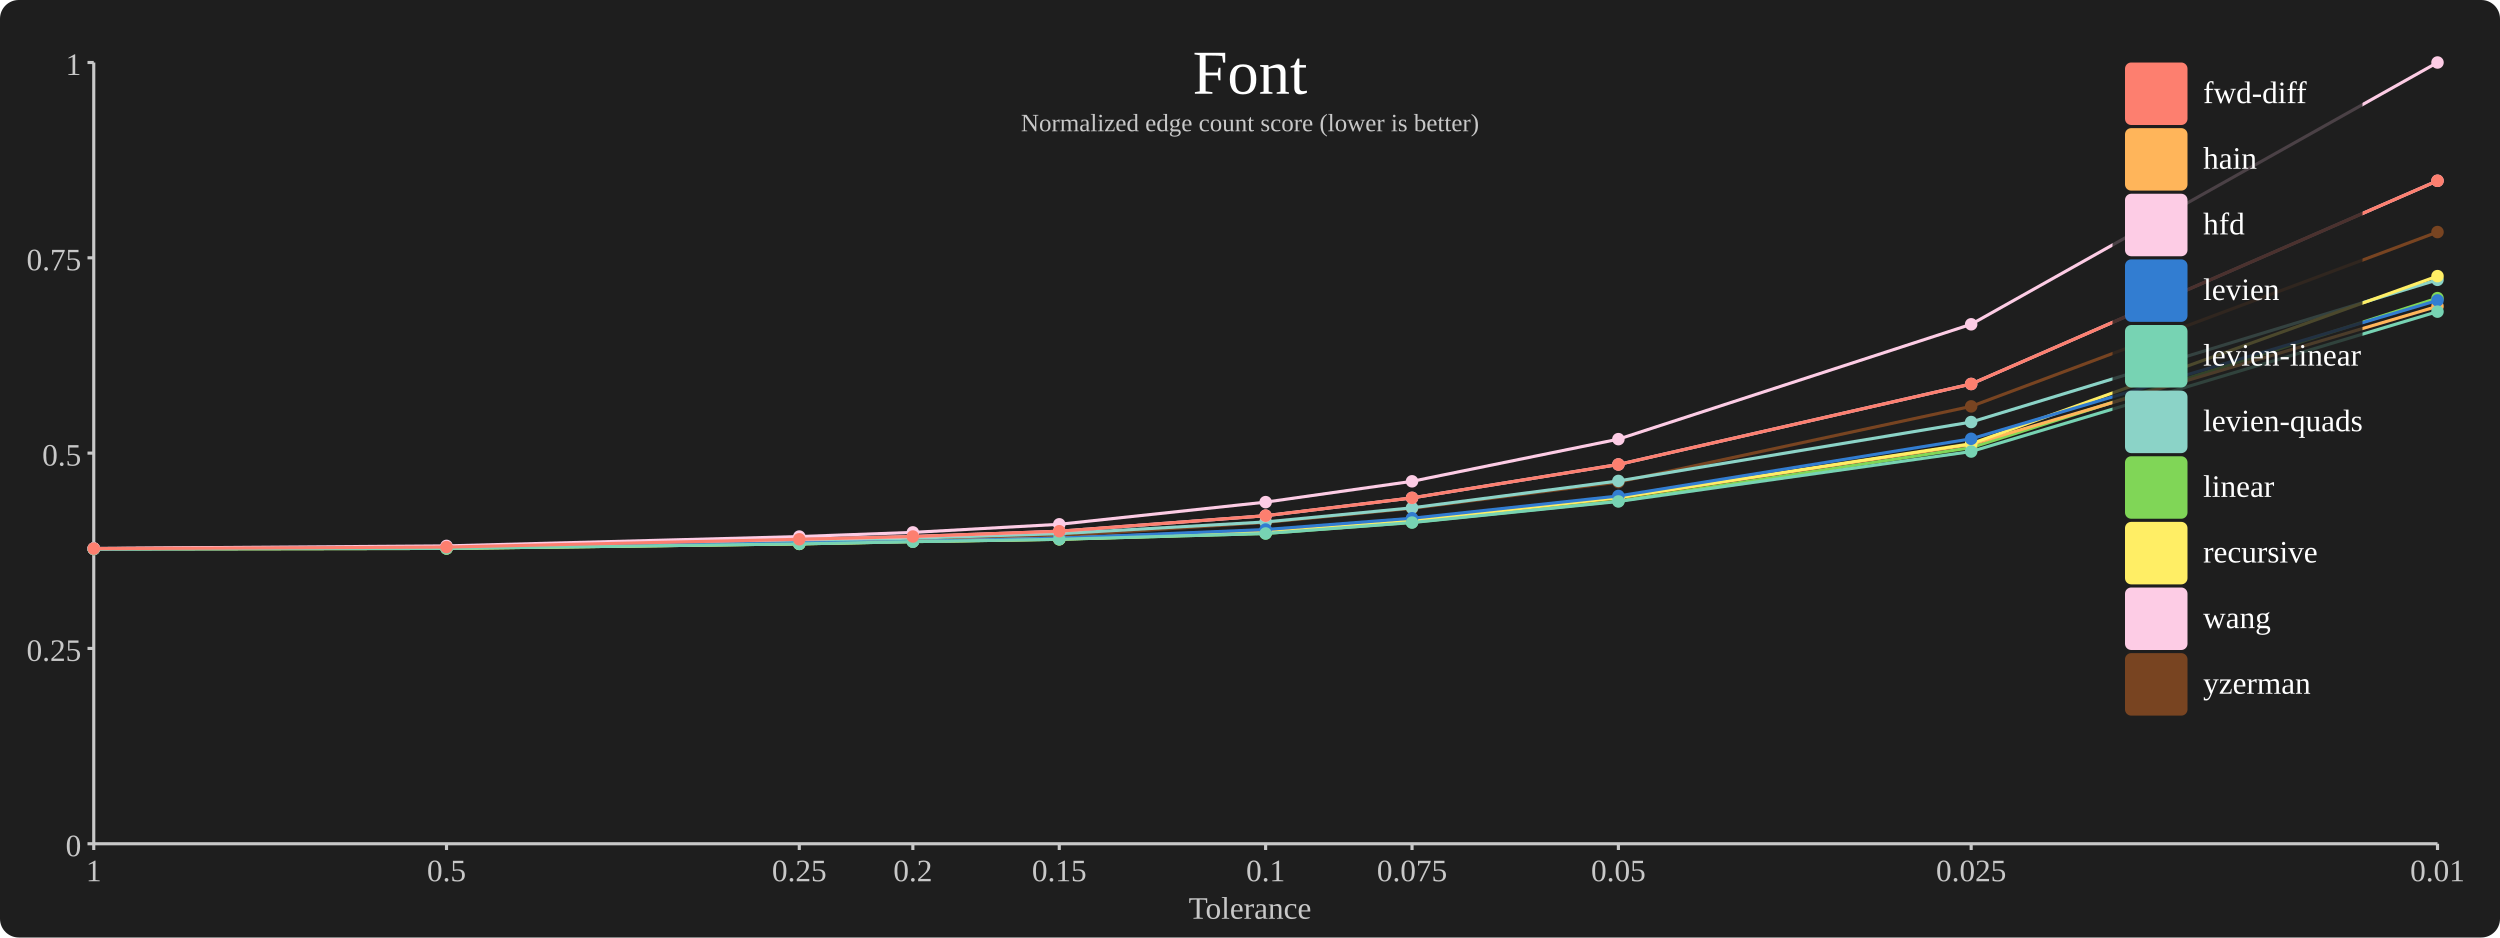
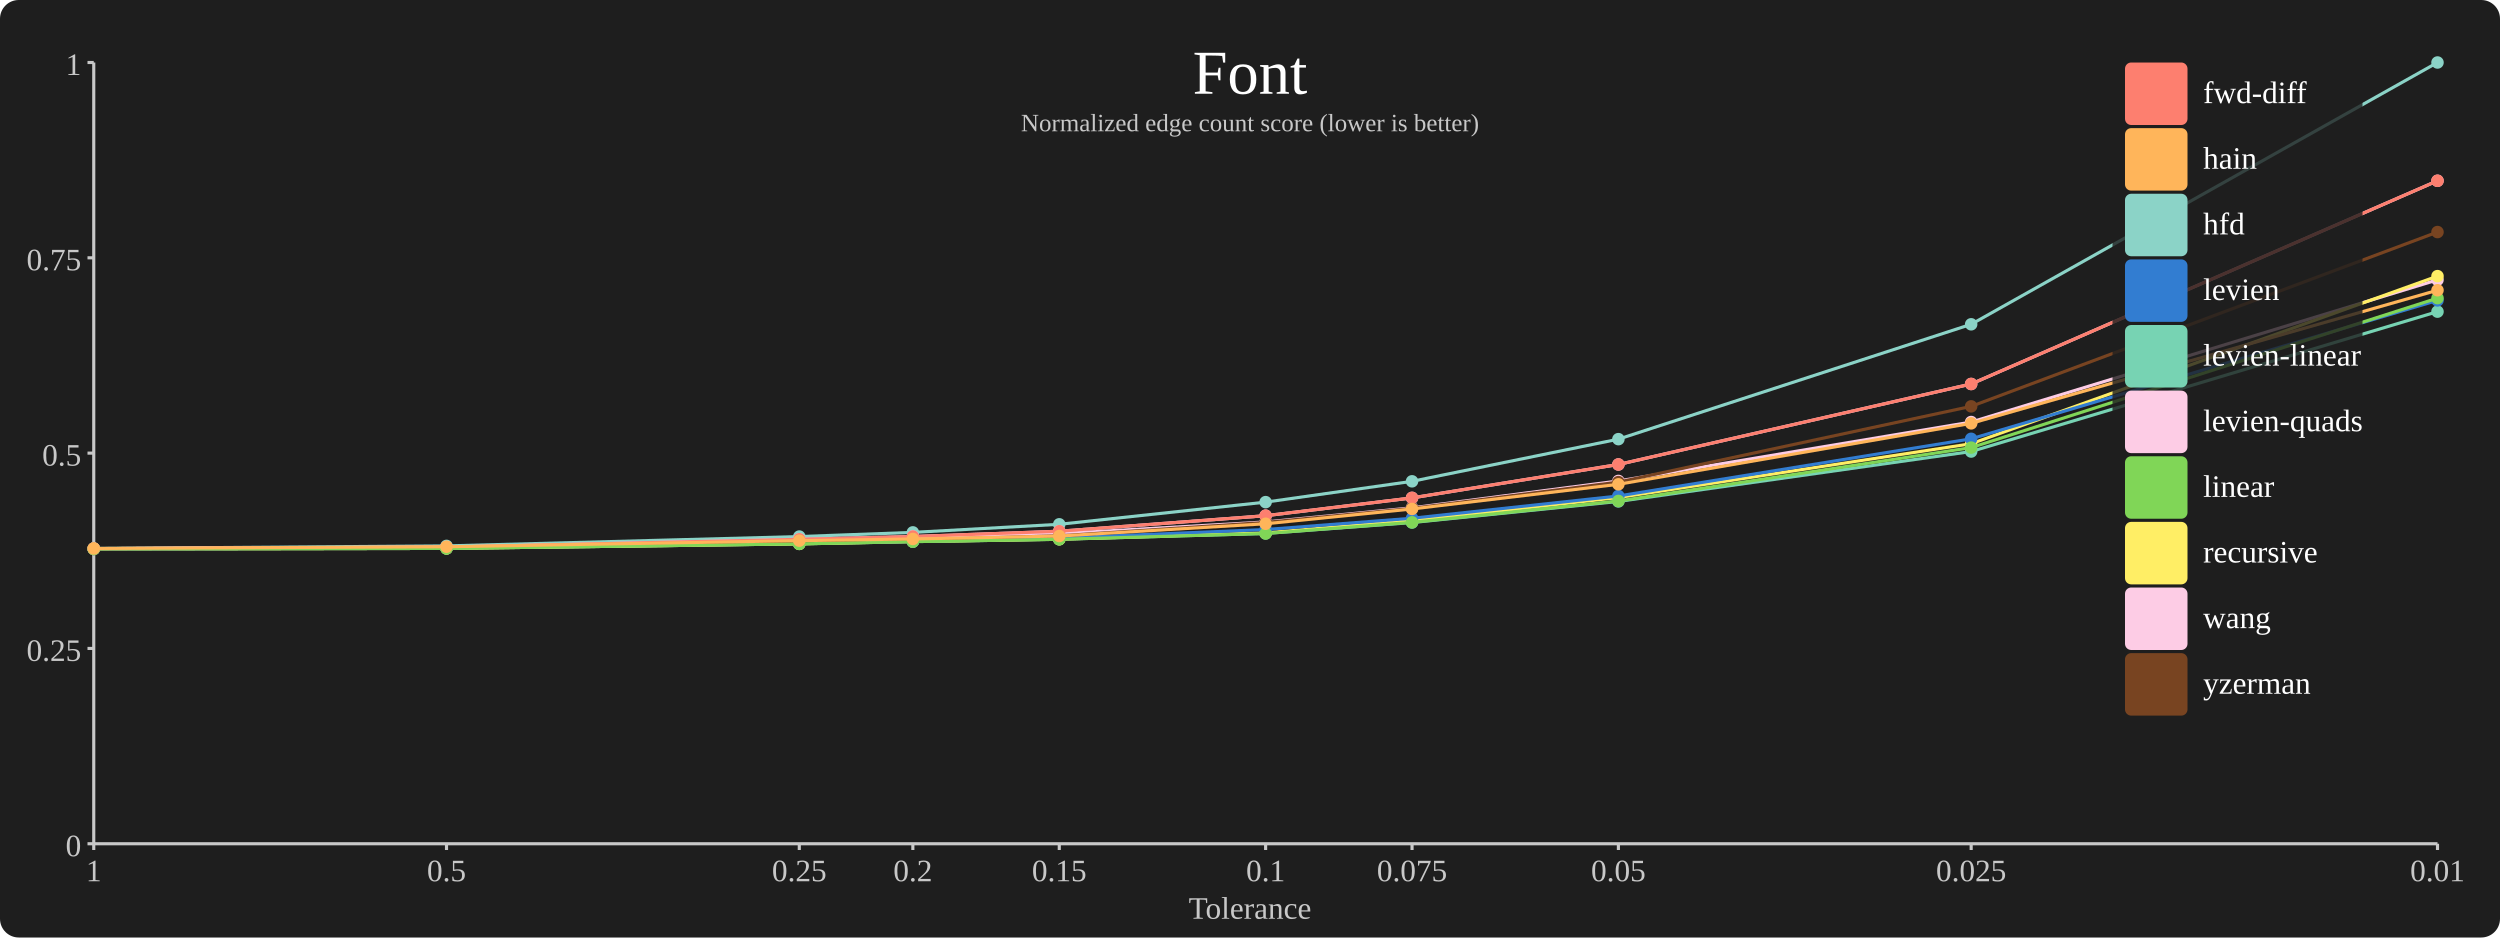
<svg xmlns="http://www.w3.org/2000/svg" viewBox="0 0 800 300">
  <rect x="0" y="0" width="800" height="300" ry="6" style="fill:rgb(30,30,30);stroke:none;fill-opacity:1;stroke-opacity:1;" />
  <path d="M 30 20 L 30 270" style="stroke:rgb(200,200,200);stroke-width:1" />
  <path d="M 30 270 L 780 270" style="stroke:rgb(200,200,200);stroke-width:1" />
  <path d="M 780 270 L 780 272" style="stroke:rgb(200,200,200);stroke-width:1" />
  <text x="780" y="282" style="font-size:10px;fill:rgb(200,200,200);text-anchor:middle;text-align:center;"> 0.01 </text>
  <path d="M 630.772 270 L 630.772 272" style="stroke:rgb(200,200,200);stroke-width:1" />
  <text x="630.772" y="282" style="font-size:10px;fill:rgb(200,200,200);text-anchor:middle;text-align:center;"> 0.025 </text>
  <path d="M 517.886 270 L 517.886 272" style="stroke:rgb(200,200,200);stroke-width:1" />
  <text x="517.886" y="282" style="font-size:10px;fill:rgb(200,200,200);text-anchor:middle;text-align:center;"> 0.05 </text>
  <path d="M 451.852 270 L 451.852 272" style="stroke:rgb(200,200,200);stroke-width:1" />
  <text x="451.852" y="282" style="font-size:10px;fill:rgb(200,200,200);text-anchor:middle;text-align:center;"> 0.075 </text>
  <path d="M 405 270 L 405 272" style="stroke:rgb(200,200,200);stroke-width:1" />
  <text x="405" y="282" style="font-size:10px;fill:rgb(200,200,200);text-anchor:middle;text-align:center;"> 0.1 </text>
  <path d="M 338.966 270 L 338.966 272" style="stroke:rgb(200,200,200);stroke-width:1" />
  <text x="338.966" y="282" style="font-size:10px;fill:rgb(200,200,200);text-anchor:middle;text-align:center;"> 0.15 </text>
  <path d="M 292.114 270 L 292.114 272" style="stroke:rgb(200,200,200);stroke-width:1" />
  <text x="292.114" y="282" style="font-size:10px;fill:rgb(200,200,200);text-anchor:middle;text-align:center;"> 0.2 </text>
  <path d="M 255.773 270 L 255.773 272" style="stroke:rgb(200,200,200);stroke-width:1" />
  <text x="255.773" y="282" style="font-size:10px;fill:rgb(200,200,200);text-anchor:middle;text-align:center;"> 0.25 </text>
  <path d="M 142.886 270 L 142.886 272" style="stroke:rgb(200,200,200);stroke-width:1" />
  <text x="142.886" y="282" style="font-size:10px;fill:rgb(200,200,200);text-anchor:middle;text-align:center;"> 0.5 </text>
  <path d="M 30 270 L 30 272" style="stroke:rgb(200,200,200);stroke-width:1" />
  <text x="30" y="282" style="font-size:10px;fill:rgb(200,200,200);text-anchor:middle;text-align:center;"> 1 </text>
  <path d="M 28 270 L 30 270" style="stroke:rgb(200,200,200);stroke-width:1" />
  <text x="26" y="274" style="font-size:10px;fill:rgb(200,200,200);text-anchor:end;text-align:right;"> 0 </text>
  <path d="M 28 207.5 L 30 207.5" style="stroke:rgb(200,200,200);stroke-width:1" />
  <text x="26" y="211.5" style="font-size:10px;fill:rgb(200,200,200);text-anchor:end;text-align:right;"> 0.25 </text>
  <path d="M 28 145 L 30 145" style="stroke:rgb(200,200,200);stroke-width:1" />
  <text x="26" y="149" style="font-size:10px;fill:rgb(200,200,200);text-anchor:end;text-align:right;"> 0.5 </text>
  <path d="M 28 82.5 L 30 82.5" style="stroke:rgb(200,200,200);stroke-width:1" />
  <text x="26" y="86.5" style="font-size:10px;fill:rgb(200,200,200);text-anchor:end;text-align:right;"> 0.75 </text>
  <path d="M 28 20 L 30 20" style="stroke:rgb(200,200,200);stroke-width:1" />
  <text x="26" y="24" style="font-size:10px;fill:rgb(200,200,200);text-anchor:end;text-align:right;"> 1 </text>
  <text x="400" y="294" style="font-size:10px;fill:rgb(200,200,200);text-anchor:middle;text-align:center;"> Tolerance </text>
+   <circle cx="780" cy="99.725" r="2" style="fill:rgb(119,211,179);stroke:none;fill-opacity:1;stroke-opacity:1;" />
+   <path d="M 780 99.725 L 630.772 144.493" style="stroke:rgb(119,211,179);stroke-width:1" />
+   <circle cx="630.772" cy="144.493" r="2" style="fill:rgb(119,211,179);stroke:none;fill-opacity:1;stroke-opacity:1;" />
+   <path d="M 630.772 144.493 L 517.886 160.465" style="stroke:rgb(119,211,179);stroke-width:1" />
+   <circle cx="517.886" cy="160.465" r="2" style="fill:rgb(119,211,179);stroke:none;fill-opacity:1;stroke-opacity:1;" />
+   <path d="M 517.886 160.465 L 451.852 167.215" style="stroke:rgb(119,211,179);stroke-width:1" />
+   <circle cx="451.852" cy="167.215" r="2" style="fill:rgb(119,211,179);stroke:none;fill-opacity:1;stroke-opacity:1;" />
+   <path d="M 451.852 167.215 L 405 170.71" style="stroke:rgb(119,211,179);stroke-width:1" />
+   <circle cx="405" cy="170.71" r="2" style="fill:rgb(119,211,179);stroke:none;fill-opacity:1;stroke-opacity:1;" />
+   <path d="M 405 170.71 L 338.966 172.567" style="stroke:rgb(119,211,179);stroke-width:1" />
+   <circle cx="338.966" cy="172.567" r="2" style="fill:rgb(119,211,179);stroke:none;fill-opacity:1;stroke-opacity:1;" />
+   <path d="M 338.966 172.567 L 292.114 173.325" style="stroke:rgb(119,211,179);stroke-width:1" />
+   <circle cx="292.114" cy="173.325" r="2" style="fill:rgb(119,211,179);stroke:none;fill-opacity:1;stroke-opacity:1;" />
+   <path d="M 292.114 173.325 L 255.773 174.045" style="stroke:rgb(119,211,179);stroke-width:1" />
+   <circle cx="255.773" cy="174.045" r="2" style="fill:rgb(119,211,179);stroke:none;fill-opacity:1;stroke-opacity:1;" />
+   <path d="M 255.773 174.045 L 142.886 175.493" style="stroke:rgb(119,211,179);stroke-width:1" />
+   <circle cx="142.886" cy="175.493" r="2" style="fill:rgb(119,211,179);stroke:none;fill-opacity:1;stroke-opacity:1;" />
+   <path d="M 142.886 175.493 L 30 175.668" style="stroke:rgb(119,211,179);stroke-width:1" />
+   <circle cx="30" cy="175.668" r="2" style="fill:rgb(119,211,179);stroke:none;fill-opacity:1;stroke-opacity:1;" />
+   <circle cx="780" cy="20" r="2" style="fill:rgb(139,211,199);stroke:none;fill-opacity:1;stroke-opacity:1;" />
+   <path d="M 780 20 L 630.772 103.775" style="stroke:rgb(139,211,199);stroke-width:1" />
+   <circle cx="630.772" cy="103.775" r="2" style="fill:rgb(139,211,199);stroke:none;fill-opacity:1;stroke-opacity:1;" />
+   <path d="M 630.772 103.775 L 517.886 140.528" style="stroke:rgb(139,211,199);stroke-width:1" />
+   <circle cx="517.886" cy="140.528" r="2" style="fill:rgb(139,211,199);stroke:none;fill-opacity:1;stroke-opacity:1;" />
+   <path d="M 517.886 140.528 L 451.852 154.02" style="stroke:rgb(139,211,199);stroke-width:1" />
+   <circle cx="451.852" cy="154.02" r="2" style="fill:rgb(139,211,199);stroke:none;fill-opacity:1;stroke-opacity:1;" />
+   <path d="M 451.852 154.02 L 405 160.68" style="stroke:rgb(139,211,199);stroke-width:1" />
+   <circle cx="405" cy="160.68" r="2" style="fill:rgb(139,211,199);stroke:none;fill-opacity:1;stroke-opacity:1;" />
+   <path d="M 405 160.68 L 338.966 167.775" style="stroke:rgb(139,211,199);stroke-width:1" />
+   <circle cx="338.966" cy="167.775" r="2" style="fill:rgb(139,211,199);stroke:none;fill-opacity:1;stroke-opacity:1;" />
+   <path d="M 338.966 167.775 L 292.114 170.363" style="stroke:rgb(139,211,199);stroke-width:1" />
+   <circle cx="292.114" cy="170.363" r="2" style="fill:rgb(139,211,199);stroke:none;fill-opacity:1;stroke-opacity:1;" />
+   <path d="M 292.114 170.363 L 255.773 171.698" style="stroke:rgb(139,211,199);stroke-width:1" />
+   <circle cx="255.773" cy="171.698" r="2" style="fill:rgb(139,211,199);stroke:none;fill-opacity:1;stroke-opacity:1;" />
+   <path d="M 255.773 171.698 L 142.886 174.688" style="stroke:rgb(139,211,199);stroke-width:1" />
+   <circle cx="142.886" cy="174.688" r="2" style="fill:rgb(139,211,199);stroke:none;fill-opacity:1;stroke-opacity:1;" />
+   <path d="M 142.886 174.688 L 30 175.498" style="stroke:rgb(139,211,199);stroke-width:1" />
+   <circle cx="30" cy="175.498" r="2" style="fill:rgb(139,211,199);stroke:none;fill-opacity:1;stroke-opacity:1;" />
+   <circle cx="780" cy="89.55" r="2" style="fill:rgb(253,204,229);stroke:none;fill-opacity:1;stroke-opacity:1;" />
+   <path d="M 780 89.55 L 630.772 135.05" style="stroke:rgb(253,204,229);stroke-width:1" />
+   <circle cx="630.772" cy="135.05" r="2" style="fill:rgb(253,204,229);stroke:none;fill-opacity:1;stroke-opacity:1;" />
+   <path d="M 630.772 135.05 L 517.886 153.9" style="stroke:rgb(253,204,229);stroke-width:1" />
+   <circle cx="517.886" cy="153.9" r="2" style="fill:rgb(253,204,229);stroke:none;fill-opacity:1;stroke-opacity:1;" />
+   <path d="M 517.886 153.9 L 451.852 162.5" style="stroke:rgb(253,204,229);stroke-width:1" />
+   <circle cx="451.852" cy="162.5" r="2" style="fill:rgb(253,204,229);stroke:none;fill-opacity:1;stroke-opacity:1;" />
+   <path d="M 451.852 162.5 L 405 167.018" style="stroke:rgb(253,204,229);stroke-width:1" />
+   <circle cx="405" cy="167.018" r="2" style="fill:rgb(253,204,229);stroke:none;fill-opacity:1;stroke-opacity:1;" />
+   <path d="M 405 167.018 L 338.966 170.77" style="stroke:rgb(253,204,229);stroke-width:1" />
+   <circle cx="338.966" cy="170.77" r="2" style="fill:rgb(253,204,229);stroke:none;fill-opacity:1;stroke-opacity:1;" />
+   <path d="M 338.966 170.77 L 292.114 172.195" style="stroke:rgb(253,204,229);stroke-width:1" />
+   <circle cx="292.114" cy="172.195" r="2" style="fill:rgb(253,204,229);stroke:none;fill-opacity:1;stroke-opacity:1;" />
+   <path d="M 292.114 172.195 L 255.773 173.103" style="stroke:rgb(253,204,229);stroke-width:1" />
+   <circle cx="255.773" cy="173.103" r="2" style="fill:rgb(253,204,229);stroke:none;fill-opacity:1;stroke-opacity:1;" />
+   <path d="M 255.773 173.103 L 142.886 175.205" style="stroke:rgb(253,204,229);stroke-width:1" />
+   <circle cx="142.886" cy="175.205" r="2" style="fill:rgb(253,204,229);stroke:none;fill-opacity:1;stroke-opacity:1;" />
+   <path d="M 142.886 175.205 L 30 175.582" style="stroke:rgb(253,204,229);stroke-width:1" />
+   <circle cx="30" cy="175.582" r="2" style="fill:rgb(253,204,229);stroke:none;fill-opacity:1;stroke-opacity:1;" />
+   <circle cx="780" cy="88.36" r="2" style="fill:rgb(255,238,101);stroke:none;fill-opacity:1;stroke-opacity:1;" />
+   <path d="M 780 88.36 L 630.772 141.993" style="stroke:rgb(255,238,101);stroke-width:1" />
+   <circle cx="630.772" cy="141.993" r="2" style="fill:rgb(255,238,101);stroke:none;fill-opacity:1;stroke-opacity:1;" />
+   <path d="M 630.772 141.993 L 517.886 159.202" style="stroke:rgb(255,238,101);stroke-width:1" />
+   <circle cx="517.886" cy="159.202" r="2" style="fill:rgb(255,238,101);stroke:none;fill-opacity:1;stroke-opacity:1;" />
+   <path d="M 517.886 159.202 L 451.852 166.567" style="stroke:rgb(255,238,101);stroke-width:1" />
+   <circle cx="451.852" cy="166.567" r="2" style="fill:rgb(255,238,101);stroke:none;fill-opacity:1;stroke-opacity:1;" />
+   <path d="M 451.852 166.567 L 405 170.52" style="stroke:rgb(255,238,101);stroke-width:1" />
+   <circle cx="405" cy="170.52" r="2" style="fill:rgb(255,238,101);stroke:none;fill-opacity:1;stroke-opacity:1;" />
+   <path d="M 405 170.52 L 338.966 172.537" style="stroke:rgb(255,238,101);stroke-width:1" />
+   <circle cx="338.966" cy="172.537" r="2" style="fill:rgb(255,238,101);stroke:none;fill-opacity:1;stroke-opacity:1;" />
+   <path d="M 338.966 172.537 L 292.114 173.287" style="stroke:rgb(255,238,101);stroke-width:1" />
+   <circle cx="292.114" cy="173.287" r="2" style="fill:rgb(255,238,101);stroke:none;fill-opacity:1;stroke-opacity:1;" />
+   <path d="M 292.114 173.287 L 255.773 174.032" style="stroke:rgb(255,238,101);stroke-width:1" />
+   <circle cx="255.773" cy="174.032" r="2" style="fill:rgb(255,238,101);stroke:none;fill-opacity:1;stroke-opacity:1;" />
+   <path d="M 255.773 174.032 L 142.886 175.493" style="stroke:rgb(255,238,101);stroke-width:1" />
+   <circle cx="142.886" cy="175.493" r="2" style="fill:rgb(255,238,101);stroke:none;fill-opacity:1;stroke-opacity:1;" />
+   <path d="M 142.886 175.493 L 30 175.668" style="stroke:rgb(255,238,101);stroke-width:1" />
+   <circle cx="30" cy="175.668" r="2" style="fill:rgb(255,238,101);stroke:none;fill-opacity:1;stroke-opacity:1;" />
+   <circle cx="780" cy="96.127" r="2" style="fill:rgb(50,125,209);stroke:none;fill-opacity:1;stroke-opacity:1;" />
+   <path d="M 780 96.127 L 630.772 140.42" style="stroke:rgb(50,125,209);stroke-width:1" />
+   <circle cx="630.772" cy="140.42" r="2" style="fill:rgb(50,125,209);stroke:none;fill-opacity:1;stroke-opacity:1;" />
+   <path d="M 630.772 140.42 L 517.886 158.71" style="stroke:rgb(50,125,209);stroke-width:1" />
+   <circle cx="517.886" cy="158.71" r="2" style="fill:rgb(50,125,209);stroke:none;fill-opacity:1;stroke-opacity:1;" />
+   <path d="M 517.886 158.71 L 451.852 165.835" style="stroke:rgb(50,125,209);stroke-width:1" />
+   <circle cx="451.852" cy="165.835" r="2" style="fill:rgb(50,125,209);stroke:none;fill-opacity:1;stroke-opacity:1;" />
+   <path d="M 451.852 165.835 L 405 169.445" style="stroke:rgb(50,125,209);stroke-width:1" />
+   <circle cx="405" cy="169.445" r="2" style="fill:rgb(50,125,209);stroke:none;fill-opacity:1;stroke-opacity:1;" />
+   <path d="M 405 169.445 L 338.966 172.2" style="stroke:rgb(50,125,209);stroke-width:1" />
+   <circle cx="338.966" cy="172.2" r="2" style="fill:rgb(50,125,209);stroke:none;fill-opacity:1;stroke-opacity:1;" />
+   <path d="M 338.966 172.2 L 292.114 173.24" style="stroke:rgb(50,125,209);stroke-width:1" />
+   <circle cx="292.114" cy="173.24" r="2" style="fill:rgb(50,125,209);stroke:none;fill-opacity:1;stroke-opacity:1;" />
+   <path d="M 292.114 173.24 L 255.773 173.762" style="stroke:rgb(50,125,209);stroke-width:1" />
+   <circle cx="255.773" cy="173.762" r="2" style="fill:rgb(50,125,209);stroke:none;fill-opacity:1;stroke-opacity:1;" />
+   <path d="M 255.773 173.762 L 142.886 175.305" style="stroke:rgb(50,125,209);stroke-width:1" />
+   <circle cx="142.886" cy="175.305" r="2" style="fill:rgb(50,125,209);stroke:none;fill-opacity:1;stroke-opacity:1;" />
+   <path d="M 142.886 175.305 L 30 175.66" style="stroke:rgb(50,125,209);stroke-width:1" />
+   <circle cx="30" cy="175.66" r="2" style="fill:rgb(50,125,209);stroke:none;fill-opacity:1;stroke-opacity:1;" />
+   <circle cx="780" cy="57.852" r="2" style="fill:rgb(253,204,229);stroke:none;fill-opacity:1;stroke-opacity:1;" />
+   <path d="M 780 57.852 L 630.772 122.875" style="stroke:rgb(253,204,229);stroke-width:1" />
+   <circle cx="630.772" cy="122.875" r="2" style="fill:rgb(253,204,229);stroke:none;fill-opacity:1;stroke-opacity:1;" />
+   <path d="M 630.772 122.875 L 517.886 148.63" style="stroke:rgb(253,204,229);stroke-width:1" />
+   <circle cx="517.886" cy="148.63" r="2" style="fill:rgb(253,204,229);stroke:none;fill-opacity:1;stroke-opacity:1;" />
+   <path d="M 517.886 148.63 L 451.852 159.323" style="stroke:rgb(253,204,229);stroke-width:1" />
+   <circle cx="451.852" cy="159.323" r="2" style="fill:rgb(253,204,229);stroke:none;fill-opacity:1;stroke-opacity:1;" />
+   <path d="M 451.852 159.323 L 405 165.022" style="stroke:rgb(253,204,229);stroke-width:1" />
+   <circle cx="405" cy="165.022" r="2" style="fill:rgb(253,204,229);stroke:none;fill-opacity:1;stroke-opacity:1;" />
+   <path d="M 405 165.022 L 338.966 169.99" style="stroke:rgb(253,204,229);stroke-width:1" />
+   <circle cx="338.966" cy="169.99" r="2" style="fill:rgb(253,204,229);stroke:none;fill-opacity:1;stroke-opacity:1;" />
+   <path d="M 338.966 169.99 L 292.114 171.685" style="stroke:rgb(253,204,229);stroke-width:1" />
+   <circle cx="292.114" cy="171.685" r="2" style="fill:rgb(253,204,229);stroke:none;fill-opacity:1;stroke-opacity:1;" />
+   <path d="M 292.114 171.685 L 255.773 172.567" style="stroke:rgb(253,204,229);stroke-width:1" />
+   <circle cx="255.773" cy="172.567" r="2" style="fill:rgb(253,204,229);stroke:none;fill-opacity:1;stroke-opacity:1;" />
+   <path d="M 255.773 172.567 L 142.886 175.065" style="stroke:rgb(253,204,229);stroke-width:1" />
+   <circle cx="142.886" cy="175.065" r="2" style="fill:rgb(253,204,229);stroke:none;fill-opacity:1;stroke-opacity:1;" />
+   <path d="M 142.886 175.065 L 30 175.558" style="stroke:rgb(253,204,229);stroke-width:1" />
+   <circle cx="30" cy="175.558" r="2" style="fill:rgb(253,204,229);stroke:none;fill-opacity:1;stroke-opacity:1;" />
+   <circle cx="780" cy="74.258" r="2" style="fill:rgb(120,68,33);stroke:none;fill-opacity:1;stroke-opacity:1;" />
+   <path d="M 780 74.258 L 630.772 130.035" style="stroke:rgb(120,68,33);stroke-width:1" />
+   <circle cx="630.772" cy="130.035" r="2" style="fill:rgb(120,68,33);stroke:none;fill-opacity:1;stroke-opacity:1;" />
+   <path d="M 630.772 130.035 L 517.886 154.27" style="stroke:rgb(120,68,33);stroke-width:1" />
+   <circle cx="517.886" cy="154.27" r="2" style="fill:rgb(120,68,33);stroke:none;fill-opacity:1;stroke-opacity:1;" />
+   <path d="M 517.886 154.27 L 451.852 162.675" style="stroke:rgb(120,68,33);stroke-width:1" />
+   <circle cx="451.852" cy="162.675" r="2" style="fill:rgb(120,68,33);stroke:none;fill-opacity:1;stroke-opacity:1;" />
+   <path d="M 451.852 162.675 L 405 167.173" style="stroke:rgb(120,68,33);stroke-width:1" />
+   <circle cx="405" cy="167.173" r="2" style="fill:rgb(120,68,33);stroke:none;fill-opacity:1;stroke-opacity:1;" />
+   <path d="M 405 167.173 L 338.966 171.455" style="stroke:rgb(120,68,33);stroke-width:1" />
+   <circle cx="338.966" cy="171.455" r="2" style="fill:rgb(120,68,33);stroke:none;fill-opacity:1;stroke-opacity:1;" />
+   <path d="M 338.966 171.455 L 292.114 172.73" style="stroke:rgb(120,68,33);stroke-width:1" />
+   <circle cx="292.114" cy="172.73" r="2" style="fill:rgb(120,68,33);stroke:none;fill-opacity:1;stroke-opacity:1;" />
+   <path d="M 292.114 172.73 L 255.773 173.36" style="stroke:rgb(120,68,33);stroke-width:1" />
+   <circle cx="255.773" cy="173.36" r="2" style="fill:rgb(120,68,33);stroke:none;fill-opacity:1;stroke-opacity:1;" />
+   <path d="M 255.773 173.36 L 142.886 175.252" style="stroke:rgb(120,68,33);stroke-width:1" />
+   <circle cx="142.886" cy="175.252" r="2" style="fill:rgb(120,68,33);stroke:none;fill-opacity:1;stroke-opacity:1;" />
+   <path d="M 142.886 175.252 L 30 175.66" style="stroke:rgb(120,68,33);stroke-width:1" />
+   <circle cx="30" cy="175.66" r="2" style="fill:rgb(120,68,33);stroke:none;fill-opacity:1;stroke-opacity:1;" />
+   <circle cx="780" cy="57.852" r="2" style="fill:rgb(253,127,111);stroke:none;fill-opacity:1;stroke-opacity:1;" />
+   <path d="M 780 57.852 L 630.772 122.875" style="stroke:rgb(253,127,111);stroke-width:1" />
+   <circle cx="630.772" cy="122.875" r="2" style="fill:rgb(253,127,111);stroke:none;fill-opacity:1;stroke-opacity:1;" />
+   <path d="M 630.772 122.875 L 517.886 148.63" style="stroke:rgb(253,127,111);stroke-width:1" />
+   <circle cx="517.886" cy="148.63" r="2" style="fill:rgb(253,127,111);stroke:none;fill-opacity:1;stroke-opacity:1;" />
+   <path d="M 517.886 148.63 L 451.852 159.323" style="stroke:rgb(253,127,111);stroke-width:1" />
+   <circle cx="451.852" cy="159.323" r="2" style="fill:rgb(253,127,111);stroke:none;fill-opacity:1;stroke-opacity:1;" />
+   <path d="M 451.852 159.323 L 405 165.022" style="stroke:rgb(253,127,111);stroke-width:1" />
+   <circle cx="405" cy="165.022" r="2" style="fill:rgb(253,127,111);stroke:none;fill-opacity:1;stroke-opacity:1;" />
+   <path d="M 405 165.022 L 338.966 169.99" style="stroke:rgb(253,127,111);stroke-width:1" />
+   <circle cx="338.966" cy="169.99" r="2" style="fill:rgb(253,127,111);stroke:none;fill-opacity:1;stroke-opacity:1;" />
+   <path d="M 338.966 169.99 L 292.114 171.685" style="stroke:rgb(253,127,111);stroke-width:1" />
+   <circle cx="292.114" cy="171.685" r="2" style="fill:rgb(253,127,111);stroke:none;fill-opacity:1;stroke-opacity:1;" />
+   <path d="M 292.114 171.685 L 255.773 172.567" style="stroke:rgb(253,127,111);stroke-width:1" />
+   <circle cx="255.773" cy="172.567" r="2" style="fill:rgb(253,127,111);stroke:none;fill-opacity:1;stroke-opacity:1;" />
+   <path d="M 255.773 172.567 L 142.886 175.065" style="stroke:rgb(253,127,111);stroke-width:1" />
+   <circle cx="142.886" cy="175.065" r="2" style="fill:rgb(253,127,111);stroke:none;fill-opacity:1;stroke-opacity:1;" />
+   <path d="M 142.886 175.065 L 30 175.558" style="stroke:rgb(253,127,111);stroke-width:1" />
+   <circle cx="30" cy="175.558" r="2" style="fill:rgb(253,127,111);stroke:none;fill-opacity:1;stroke-opacity:1;" />
  <circle cx="780" cy="95.4" r="2" style="fill:rgb(128,214,87);stroke:none;fill-opacity:1;stroke-opacity:1;" />
  <path d="M 780 95.4 L 630.772 143.238" style="stroke:rgb(128,214,87);stroke-width:1" />
  <circle cx="630.772" cy="143.238" r="2" style="fill:rgb(128,214,87);stroke:none;fill-opacity:1;stroke-opacity:1;" />
  <path d="M 630.772 143.238 L 517.886 160.302" style="stroke:rgb(128,214,87);stroke-width:1" />
  <circle cx="517.886" cy="160.302" r="2" style="fill:rgb(128,214,87);stroke:none;fill-opacity:1;stroke-opacity:1;" />
  <path d="M 517.886 160.302 L 451.852 167.132" style="stroke:rgb(128,214,87);stroke-width:1" />
  <circle cx="451.852" cy="167.132" r="2" style="fill:rgb(128,214,87);stroke:none;fill-opacity:1;stroke-opacity:1;" />
  <path d="M 451.852 167.132 L 405 170.71" style="stroke:rgb(128,214,87);stroke-width:1" />
  <circle cx="405" cy="170.71" r="2" style="fill:rgb(128,214,87);stroke:none;fill-opacity:1;stroke-opacity:1;" />
  <path d="M 405 170.71 L 338.966 172.567" style="stroke:rgb(128,214,87);stroke-width:1" />
  <circle cx="338.966" cy="172.567" r="2" style="fill:rgb(128,214,87);stroke:none;fill-opacity:1;stroke-opacity:1;" />
  <path d="M 338.966 172.567 L 292.114 173.325" style="stroke:rgb(128,214,87);stroke-width:1" />
  <circle cx="292.114" cy="173.325" r="2" style="fill:rgb(128,214,87);stroke:none;fill-opacity:1;stroke-opacity:1;" />
  <path d="M 292.114 173.325 L 255.773 174.045" style="stroke:rgb(128,214,87);stroke-width:1" />
  <circle cx="255.773" cy="174.045" r="2" style="fill:rgb(128,214,87);stroke:none;fill-opacity:1;stroke-opacity:1;" />
  <path d="M 255.773 174.045 L 142.886 175.493" style="stroke:rgb(128,214,87);stroke-width:1" />
  <circle cx="142.886" cy="175.493" r="2" style="fill:rgb(128,214,87);stroke:none;fill-opacity:1;stroke-opacity:1;" />
  <path d="M 142.886 175.493 L 30 175.668" style="stroke:rgb(128,214,87);stroke-width:1" />
  <circle cx="30" cy="175.668" r="2" style="fill:rgb(128,214,87);stroke:none;fill-opacity:1;stroke-opacity:1;" />
-   <circle cx="780" cy="74.258" r="2" style="fill:rgb(120,68,33);stroke:none;fill-opacity:1;stroke-opacity:1;" />
-   <path d="M 780 74.258 L 630.772 130.035" style="stroke:rgb(120,68,33);stroke-width:1" />
-   <circle cx="630.772" cy="130.035" r="2" style="fill:rgb(120,68,33);stroke:none;fill-opacity:1;stroke-opacity:1;" />
-   <path d="M 630.772 130.035 L 517.886 154.27" style="stroke:rgb(120,68,33);stroke-width:1" />
-   <circle cx="517.886" cy="154.27" r="2" style="fill:rgb(120,68,33);stroke:none;fill-opacity:1;stroke-opacity:1;" />
-   <path d="M 517.886 154.27 L 451.852 162.675" style="stroke:rgb(120,68,33);stroke-width:1" />
-   <circle cx="451.852" cy="162.675" r="2" style="fill:rgb(120,68,33);stroke:none;fill-opacity:1;stroke-opacity:1;" />
-   <path d="M 451.852 162.675 L 405 167.173" style="stroke:rgb(120,68,33);stroke-width:1" />
-   <circle cx="405" cy="167.173" r="2" style="fill:rgb(120,68,33);stroke:none;fill-opacity:1;stroke-opacity:1;" />
-   <path d="M 405 167.173 L 338.966 171.455" style="stroke:rgb(120,68,33);stroke-width:1" />
-   <circle cx="338.966" cy="171.455" r="2" style="fill:rgb(120,68,33);stroke:none;fill-opacity:1;stroke-opacity:1;" />
-   <path d="M 338.966 171.455 L 292.114 172.73" style="stroke:rgb(120,68,33);stroke-width:1" />
-   <circle cx="292.114" cy="172.73" r="2" style="fill:rgb(120,68,33);stroke:none;fill-opacity:1;stroke-opacity:1;" />
-   <path d="M 292.114 172.73 L 255.773 173.36" style="stroke:rgb(120,68,33);stroke-width:1" />
-   <circle cx="255.773" cy="173.36" r="2" style="fill:rgb(120,68,33);stroke:none;fill-opacity:1;stroke-opacity:1;" />
-   <path d="M 255.773 173.36 L 142.886 175.252" style="stroke:rgb(120,68,33);stroke-width:1" />
-   <circle cx="142.886" cy="175.252" r="2" style="fill:rgb(120,68,33);stroke:none;fill-opacity:1;stroke-opacity:1;" />
-   <path d="M 142.886 175.252 L 30 175.66" style="stroke:rgb(120,68,33);stroke-width:1" />
-   <circle cx="30" cy="175.66" r="2" style="fill:rgb(120,68,33);stroke:none;fill-opacity:1;stroke-opacity:1;" />
-   <circle cx="780" cy="98.025" r="2" style="fill:rgb(255,181,90);stroke:none;fill-opacity:1;stroke-opacity:1;" />
-   <path d="M 780 98.025 L 630.772 142.21" style="stroke:rgb(255,181,90);stroke-width:1" />
-   <circle cx="630.772" cy="142.21" r="2" style="fill:rgb(255,181,90);stroke:none;fill-opacity:1;stroke-opacity:1;" />
-   <path d="M 630.772 142.21 L 517.886 159.245" style="stroke:rgb(255,181,90);stroke-width:1" />
-   <circle cx="517.886" cy="159.245" r="2" style="fill:rgb(255,181,90);stroke:none;fill-opacity:1;stroke-opacity:1;" />
-   <path d="M 517.886 159.245 L 451.852 166.183" style="stroke:rgb(255,181,90);stroke-width:1" />
-   <circle cx="451.852" cy="166.183" r="2" style="fill:rgb(255,181,90);stroke:none;fill-opacity:1;stroke-opacity:1;" />
-   <path d="M 451.852 166.183 L 405 169.768" style="stroke:rgb(255,181,90);stroke-width:1" />
-   <circle cx="405" cy="169.768" r="2" style="fill:rgb(255,181,90);stroke:none;fill-opacity:1;stroke-opacity:1;" />
-   <path d="M 405 169.768 L 338.966 172.225" style="stroke:rgb(255,181,90);stroke-width:1" />
-   <circle cx="338.966" cy="172.225" r="2" style="fill:rgb(255,181,90);stroke:none;fill-opacity:1;stroke-opacity:1;" />
-   <path d="M 338.966 172.225 L 292.114 173.162" style="stroke:rgb(255,181,90);stroke-width:1" />
-   <circle cx="292.114" cy="173.162" r="2" style="fill:rgb(255,181,90);stroke:none;fill-opacity:1;stroke-opacity:1;" />
-   <path d="M 292.114 173.162 L 255.773 173.66" style="stroke:rgb(255,181,90);stroke-width:1" />
-   <circle cx="255.773" cy="173.66" r="2" style="fill:rgb(255,181,90);stroke:none;fill-opacity:1;stroke-opacity:1;" />
-   <path d="M 255.773 173.66 L 142.886 175.27" style="stroke:rgb(255,181,90);stroke-width:1" />
-   <circle cx="142.886" cy="175.27" r="2" style="fill:rgb(255,181,90);stroke:none;fill-opacity:1;stroke-opacity:1;" />
-   <path d="M 142.886 175.27 L 30 175.54" style="stroke:rgb(255,181,90);stroke-width:1" />
-   <circle cx="30" cy="175.54" r="2" style="fill:rgb(255,181,90);stroke:none;fill-opacity:1;stroke-opacity:1;" />
-   <circle cx="780" cy="89.55" r="2" style="fill:rgb(139,211,199);stroke:none;fill-opacity:1;stroke-opacity:1;" />
-   <path d="M 780 89.55 L 630.772 135.05" style="stroke:rgb(139,211,199);stroke-width:1" />
-   <circle cx="630.772" cy="135.05" r="2" style="fill:rgb(139,211,199);stroke:none;fill-opacity:1;stroke-opacity:1;" />
-   <path d="M 630.772 135.05 L 517.886 153.9" style="stroke:rgb(139,211,199);stroke-width:1" />
-   <circle cx="517.886" cy="153.9" r="2" style="fill:rgb(139,211,199);stroke:none;fill-opacity:1;stroke-opacity:1;" />
-   <path d="M 517.886 153.9 L 451.852 162.5" style="stroke:rgb(139,211,199);stroke-width:1" />
-   <circle cx="451.852" cy="162.5" r="2" style="fill:rgb(139,211,199);stroke:none;fill-opacity:1;stroke-opacity:1;" />
-   <path d="M 451.852 162.5 L 405 167.018" style="stroke:rgb(139,211,199);stroke-width:1" />
-   <circle cx="405" cy="167.018" r="2" style="fill:rgb(139,211,199);stroke:none;fill-opacity:1;stroke-opacity:1;" />
-   <path d="M 405 167.018 L 338.966 170.77" style="stroke:rgb(139,211,199);stroke-width:1" />
-   <circle cx="338.966" cy="170.77" r="2" style="fill:rgb(139,211,199);stroke:none;fill-opacity:1;stroke-opacity:1;" />
-   <path d="M 338.966 170.77 L 292.114 172.195" style="stroke:rgb(139,211,199);stroke-width:1" />
-   <circle cx="292.114" cy="172.195" r="2" style="fill:rgb(139,211,199);stroke:none;fill-opacity:1;stroke-opacity:1;" />
-   <path d="M 292.114 172.195 L 255.773 173.103" style="stroke:rgb(139,211,199);stroke-width:1" />
-   <circle cx="255.773" cy="173.103" r="2" style="fill:rgb(139,211,199);stroke:none;fill-opacity:1;stroke-opacity:1;" />
-   <path d="M 255.773 173.103 L 142.886 175.205" style="stroke:rgb(139,211,199);stroke-width:1" />
-   <circle cx="142.886" cy="175.205" r="2" style="fill:rgb(139,211,199);stroke:none;fill-opacity:1;stroke-opacity:1;" />
-   <path d="M 142.886 175.205 L 30 175.582" style="stroke:rgb(139,211,199);stroke-width:1" />
-   <circle cx="30" cy="175.582" r="2" style="fill:rgb(139,211,199);stroke:none;fill-opacity:1;stroke-opacity:1;" />
-   <circle cx="780" cy="88.36" r="2" style="fill:rgb(255,238,101);stroke:none;fill-opacity:1;stroke-opacity:1;" />
-   <path d="M 780 88.36 L 630.772 141.993" style="stroke:rgb(255,238,101);stroke-width:1" />
-   <circle cx="630.772" cy="141.993" r="2" style="fill:rgb(255,238,101);stroke:none;fill-opacity:1;stroke-opacity:1;" />
-   <path d="M 630.772 141.993 L 517.886 159.202" style="stroke:rgb(255,238,101);stroke-width:1" />
-   <circle cx="517.886" cy="159.202" r="2" style="fill:rgb(255,238,101);stroke:none;fill-opacity:1;stroke-opacity:1;" />
-   <path d="M 517.886 159.202 L 451.852 166.567" style="stroke:rgb(255,238,101);stroke-width:1" />
-   <circle cx="451.852" cy="166.567" r="2" style="fill:rgb(255,238,101);stroke:none;fill-opacity:1;stroke-opacity:1;" />
-   <path d="M 451.852 166.567 L 405 170.52" style="stroke:rgb(255,238,101);stroke-width:1" />
-   <circle cx="405" cy="170.52" r="2" style="fill:rgb(255,238,101);stroke:none;fill-opacity:1;stroke-opacity:1;" />
-   <path d="M 405 170.52 L 338.966 172.537" style="stroke:rgb(255,238,101);stroke-width:1" />
-   <circle cx="338.966" cy="172.537" r="2" style="fill:rgb(255,238,101);stroke:none;fill-opacity:1;stroke-opacity:1;" />
-   <path d="M 338.966 172.537 L 292.114 173.287" style="stroke:rgb(255,238,101);stroke-width:1" />
-   <circle cx="292.114" cy="173.287" r="2" style="fill:rgb(255,238,101);stroke:none;fill-opacity:1;stroke-opacity:1;" />
-   <path d="M 292.114 173.287 L 255.773 174.032" style="stroke:rgb(255,238,101);stroke-width:1" />
-   <circle cx="255.773" cy="174.032" r="2" style="fill:rgb(255,238,101);stroke:none;fill-opacity:1;stroke-opacity:1;" />
-   <path d="M 255.773 174.032 L 142.886 175.493" style="stroke:rgb(255,238,101);stroke-width:1" />
-   <circle cx="142.886" cy="175.493" r="2" style="fill:rgb(255,238,101);stroke:none;fill-opacity:1;stroke-opacity:1;" />
-   <path d="M 142.886 175.493 L 30 175.668" style="stroke:rgb(255,238,101);stroke-width:1" />
-   <circle cx="30" cy="175.668" r="2" style="fill:rgb(255,238,101);stroke:none;fill-opacity:1;stroke-opacity:1;" />
-   <circle cx="780" cy="57.852" r="2" style="fill:rgb(253,204,229);stroke:none;fill-opacity:1;stroke-opacity:1;" />
-   <path d="M 780 57.852 L 630.772 122.875" style="stroke:rgb(253,204,229);stroke-width:1" />
-   <circle cx="630.772" cy="122.875" r="2" style="fill:rgb(253,204,229);stroke:none;fill-opacity:1;stroke-opacity:1;" />
-   <path d="M 630.772 122.875 L 517.886 148.63" style="stroke:rgb(253,204,229);stroke-width:1" />
-   <circle cx="517.886" cy="148.63" r="2" style="fill:rgb(253,204,229);stroke:none;fill-opacity:1;stroke-opacity:1;" />
-   <path d="M 517.886 148.63 L 451.852 159.323" style="stroke:rgb(253,204,229);stroke-width:1" />
-   <circle cx="451.852" cy="159.323" r="2" style="fill:rgb(253,204,229);stroke:none;fill-opacity:1;stroke-opacity:1;" />
-   <path d="M 451.852 159.323 L 405 165.022" style="stroke:rgb(253,204,229);stroke-width:1" />
-   <circle cx="405" cy="165.022" r="2" style="fill:rgb(253,204,229);stroke:none;fill-opacity:1;stroke-opacity:1;" />
-   <path d="M 405 165.022 L 338.966 169.99" style="stroke:rgb(253,204,229);stroke-width:1" />
-   <circle cx="338.966" cy="169.99" r="2" style="fill:rgb(253,204,229);stroke:none;fill-opacity:1;stroke-opacity:1;" />
-   <path d="M 338.966 169.99 L 292.114 171.685" style="stroke:rgb(253,204,229);stroke-width:1" />
-   <circle cx="292.114" cy="171.685" r="2" style="fill:rgb(253,204,229);stroke:none;fill-opacity:1;stroke-opacity:1;" />
-   <path d="M 292.114 171.685 L 255.773 172.567" style="stroke:rgb(253,204,229);stroke-width:1" />
-   <circle cx="255.773" cy="172.567" r="2" style="fill:rgb(253,204,229);stroke:none;fill-opacity:1;stroke-opacity:1;" />
-   <path d="M 255.773 172.567 L 142.886 175.065" style="stroke:rgb(253,204,229);stroke-width:1" />
-   <circle cx="142.886" cy="175.065" r="2" style="fill:rgb(253,204,229);stroke:none;fill-opacity:1;stroke-opacity:1;" />
-   <path d="M 142.886 175.065 L 30 175.558" style="stroke:rgb(253,204,229);stroke-width:1" />
-   <circle cx="30" cy="175.558" r="2" style="fill:rgb(253,204,229);stroke:none;fill-opacity:1;stroke-opacity:1;" />
-   <circle cx="780" cy="20" r="2" style="fill:rgb(253,204,229);stroke:none;fill-opacity:1;stroke-opacity:1;" />
-   <path d="M 780 20 L 630.772 103.775" style="stroke:rgb(253,204,229);stroke-width:1" />
-   <circle cx="630.772" cy="103.775" r="2" style="fill:rgb(253,204,229);stroke:none;fill-opacity:1;stroke-opacity:1;" />
-   <path d="M 630.772 103.775 L 517.886 140.528" style="stroke:rgb(253,204,229);stroke-width:1" />
-   <circle cx="517.886" cy="140.528" r="2" style="fill:rgb(253,204,229);stroke:none;fill-opacity:1;stroke-opacity:1;" />
-   <path d="M 517.886 140.528 L 451.852 154.02" style="stroke:rgb(253,204,229);stroke-width:1" />
-   <circle cx="451.852" cy="154.02" r="2" style="fill:rgb(253,204,229);stroke:none;fill-opacity:1;stroke-opacity:1;" />
-   <path d="M 451.852 154.02 L 405 160.68" style="stroke:rgb(253,204,229);stroke-width:1" />
-   <circle cx="405" cy="160.68" r="2" style="fill:rgb(253,204,229);stroke:none;fill-opacity:1;stroke-opacity:1;" />
-   <path d="M 405 160.68 L 338.966 167.775" style="stroke:rgb(253,204,229);stroke-width:1" />
-   <circle cx="338.966" cy="167.775" r="2" style="fill:rgb(253,204,229);stroke:none;fill-opacity:1;stroke-opacity:1;" />
-   <path d="M 338.966 167.775 L 292.114 170.363" style="stroke:rgb(253,204,229);stroke-width:1" />
-   <circle cx="292.114" cy="170.363" r="2" style="fill:rgb(253,204,229);stroke:none;fill-opacity:1;stroke-opacity:1;" />
-   <path d="M 292.114 170.363 L 255.773 171.698" style="stroke:rgb(253,204,229);stroke-width:1" />
-   <circle cx="255.773" cy="171.698" r="2" style="fill:rgb(253,204,229);stroke:none;fill-opacity:1;stroke-opacity:1;" />
-   <path d="M 255.773 171.698 L 142.886 174.688" style="stroke:rgb(253,204,229);stroke-width:1" />
-   <circle cx="142.886" cy="174.688" r="2" style="fill:rgb(253,204,229);stroke:none;fill-opacity:1;stroke-opacity:1;" />
-   <path d="M 142.886 174.688 L 30 175.498" style="stroke:rgb(253,204,229);stroke-width:1" />
-   <circle cx="30" cy="175.498" r="2" style="fill:rgb(253,204,229);stroke:none;fill-opacity:1;stroke-opacity:1;" />
-   <circle cx="780" cy="96.127" r="2" style="fill:rgb(50,125,209);stroke:none;fill-opacity:1;stroke-opacity:1;" />
-   <path d="M 780 96.127 L 630.772 140.42" style="stroke:rgb(50,125,209);stroke-width:1" />
-   <circle cx="630.772" cy="140.42" r="2" style="fill:rgb(50,125,209);stroke:none;fill-opacity:1;stroke-opacity:1;" />
-   <path d="M 630.772 140.42 L 517.886 158.71" style="stroke:rgb(50,125,209);stroke-width:1" />
-   <circle cx="517.886" cy="158.71" r="2" style="fill:rgb(50,125,209);stroke:none;fill-opacity:1;stroke-opacity:1;" />
-   <path d="M 517.886 158.71 L 451.852 165.835" style="stroke:rgb(50,125,209);stroke-width:1" />
-   <circle cx="451.852" cy="165.835" r="2" style="fill:rgb(50,125,209);stroke:none;fill-opacity:1;stroke-opacity:1;" />
-   <path d="M 451.852 165.835 L 405 169.445" style="stroke:rgb(50,125,209);stroke-width:1" />
-   <circle cx="405" cy="169.445" r="2" style="fill:rgb(50,125,209);stroke:none;fill-opacity:1;stroke-opacity:1;" />
-   <path d="M 405 169.445 L 338.966 172.2" style="stroke:rgb(50,125,209);stroke-width:1" />
-   <circle cx="338.966" cy="172.2" r="2" style="fill:rgb(50,125,209);stroke:none;fill-opacity:1;stroke-opacity:1;" />
-   <path d="M 338.966 172.2 L 292.114 173.24" style="stroke:rgb(50,125,209);stroke-width:1" />
-   <circle cx="292.114" cy="173.24" r="2" style="fill:rgb(50,125,209);stroke:none;fill-opacity:1;stroke-opacity:1;" />
-   <path d="M 292.114 173.24 L 255.773 173.762" style="stroke:rgb(50,125,209);stroke-width:1" />
-   <circle cx="255.773" cy="173.762" r="2" style="fill:rgb(50,125,209);stroke:none;fill-opacity:1;stroke-opacity:1;" />
-   <path d="M 255.773 173.762 L 142.886 175.305" style="stroke:rgb(50,125,209);stroke-width:1" />
-   <circle cx="142.886" cy="175.305" r="2" style="fill:rgb(50,125,209);stroke:none;fill-opacity:1;stroke-opacity:1;" />
-   <path d="M 142.886 175.305 L 30 175.66" style="stroke:rgb(50,125,209);stroke-width:1" />
-   <circle cx="30" cy="175.66" r="2" style="fill:rgb(50,125,209);stroke:none;fill-opacity:1;stroke-opacity:1;" />
-   <circle cx="780" cy="99.725" r="2" style="fill:rgb(119,211,179);stroke:none;fill-opacity:1;stroke-opacity:1;" />
-   <path d="M 780 99.725 L 630.772 144.493" style="stroke:rgb(119,211,179);stroke-width:1" />
-   <circle cx="630.772" cy="144.493" r="2" style="fill:rgb(119,211,179);stroke:none;fill-opacity:1;stroke-opacity:1;" />
-   <path d="M 630.772 144.493 L 517.886 160.465" style="stroke:rgb(119,211,179);stroke-width:1" />
-   <circle cx="517.886" cy="160.465" r="2" style="fill:rgb(119,211,179);stroke:none;fill-opacity:1;stroke-opacity:1;" />
-   <path d="M 517.886 160.465 L 451.852 167.215" style="stroke:rgb(119,211,179);stroke-width:1" />
-   <circle cx="451.852" cy="167.215" r="2" style="fill:rgb(119,211,179);stroke:none;fill-opacity:1;stroke-opacity:1;" />
-   <path d="M 451.852 167.215 L 405 170.71" style="stroke:rgb(119,211,179);stroke-width:1" />
-   <circle cx="405" cy="170.71" r="2" style="fill:rgb(119,211,179);stroke:none;fill-opacity:1;stroke-opacity:1;" />
-   <path d="M 405 170.71 L 338.966 172.567" style="stroke:rgb(119,211,179);stroke-width:1" />
-   <circle cx="338.966" cy="172.567" r="2" style="fill:rgb(119,211,179);stroke:none;fill-opacity:1;stroke-opacity:1;" />
-   <path d="M 338.966 172.567 L 292.114 173.325" style="stroke:rgb(119,211,179);stroke-width:1" />
-   <circle cx="292.114" cy="173.325" r="2" style="fill:rgb(119,211,179);stroke:none;fill-opacity:1;stroke-opacity:1;" />
-   <path d="M 292.114 173.325 L 255.773 174.045" style="stroke:rgb(119,211,179);stroke-width:1" />
-   <circle cx="255.773" cy="174.045" r="2" style="fill:rgb(119,211,179);stroke:none;fill-opacity:1;stroke-opacity:1;" />
-   <path d="M 255.773 174.045 L 142.886 175.493" style="stroke:rgb(119,211,179);stroke-width:1" />
-   <circle cx="142.886" cy="175.493" r="2" style="fill:rgb(119,211,179);stroke:none;fill-opacity:1;stroke-opacity:1;" />
-   <path d="M 142.886 175.493 L 30 175.668" style="stroke:rgb(119,211,179);stroke-width:1" />
-   <circle cx="30" cy="175.668" r="2" style="fill:rgb(119,211,179);stroke:none;fill-opacity:1;stroke-opacity:1;" />
-   <circle cx="780" cy="57.852" r="2" style="fill:rgb(253,127,111);stroke:none;fill-opacity:1;stroke-opacity:1;" />
-   <path d="M 780 57.852 L 630.772 122.875" style="stroke:rgb(253,127,111);stroke-width:1" />
-   <circle cx="630.772" cy="122.875" r="2" style="fill:rgb(253,127,111);stroke:none;fill-opacity:1;stroke-opacity:1;" />
-   <path d="M 630.772 122.875 L 517.886 148.63" style="stroke:rgb(253,127,111);stroke-width:1" />
-   <circle cx="517.886" cy="148.63" r="2" style="fill:rgb(253,127,111);stroke:none;fill-opacity:1;stroke-opacity:1;" />
-   <path d="M 517.886 148.63 L 451.852 159.323" style="stroke:rgb(253,127,111);stroke-width:1" />
-   <circle cx="451.852" cy="159.323" r="2" style="fill:rgb(253,127,111);stroke:none;fill-opacity:1;stroke-opacity:1;" />
-   <path d="M 451.852 159.323 L 405 165.022" style="stroke:rgb(253,127,111);stroke-width:1" />
-   <circle cx="405" cy="165.022" r="2" style="fill:rgb(253,127,111);stroke:none;fill-opacity:1;stroke-opacity:1;" />
-   <path d="M 405 165.022 L 338.966 169.99" style="stroke:rgb(253,127,111);stroke-width:1" />
-   <circle cx="338.966" cy="169.99" r="2" style="fill:rgb(253,127,111);stroke:none;fill-opacity:1;stroke-opacity:1;" />
-   <path d="M 338.966 169.99 L 292.114 171.685" style="stroke:rgb(253,127,111);stroke-width:1" />
-   <circle cx="292.114" cy="171.685" r="2" style="fill:rgb(253,127,111);stroke:none;fill-opacity:1;stroke-opacity:1;" />
-   <path d="M 292.114 171.685 L 255.773 172.567" style="stroke:rgb(253,127,111);stroke-width:1" />
-   <circle cx="255.773" cy="172.567" r="2" style="fill:rgb(253,127,111);stroke:none;fill-opacity:1;stroke-opacity:1;" />
-   <path d="M 255.773 172.567 L 142.886 175.065" style="stroke:rgb(253,127,111);stroke-width:1" />
-   <circle cx="142.886" cy="175.065" r="2" style="fill:rgb(253,127,111);stroke:none;fill-opacity:1;stroke-opacity:1;" />
-   <path d="M 142.886 175.065 L 30 175.558" style="stroke:rgb(253,127,111);stroke-width:1" />
-   <circle cx="30" cy="175.558" r="2" style="fill:rgb(253,127,111);stroke:none;fill-opacity:1;stroke-opacity:1;" />
+   <circle cx="780" cy="92.873" r="2" style="fill:rgb(255,181,90);stroke:none;fill-opacity:1;stroke-opacity:1;" />
+   <path d="M 780 92.873 L 630.772 135.477" style="stroke:rgb(255,181,90);stroke-width:1" />
+   <circle cx="630.772" cy="135.477" r="2" style="fill:rgb(255,181,90);stroke:none;fill-opacity:1;stroke-opacity:1;" />
+   <path d="M 630.772 135.477 L 517.886 154.975" style="stroke:rgb(255,181,90);stroke-width:1" />
+   <circle cx="517.886" cy="154.975" r="2" style="fill:rgb(255,181,90);stroke:none;fill-opacity:1;stroke-opacity:1;" />
+   <path d="M 517.886 154.975 L 451.852 162.868" style="stroke:rgb(255,181,90);stroke-width:1" />
+   <circle cx="451.852" cy="162.868" r="2" style="fill:rgb(255,181,90);stroke:none;fill-opacity:1;stroke-opacity:1;" />
+   <path d="M 451.852 162.868 L 405 167.605" style="stroke:rgb(255,181,90);stroke-width:1" />
+   <circle cx="405" cy="167.605" r="2" style="fill:rgb(255,181,90);stroke:none;fill-opacity:1;stroke-opacity:1;" />
+   <path d="M 405 167.605 L 338.966 171.528" style="stroke:rgb(255,181,90);stroke-width:1" />
+   <circle cx="338.966" cy="171.528" r="2" style="fill:rgb(255,181,90);stroke:none;fill-opacity:1;stroke-opacity:1;" />
+   <path d="M 338.966 171.528 L 292.114 172.47" style="stroke:rgb(255,181,90);stroke-width:1" />
+   <circle cx="292.114" cy="172.47" r="2" style="fill:rgb(255,181,90);stroke:none;fill-opacity:1;stroke-opacity:1;" />
+   <path d="M 292.114 172.47 L 255.773 173.005" style="stroke:rgb(255,181,90);stroke-width:1" />
+   <circle cx="255.773" cy="173.005" r="2" style="fill:rgb(255,181,90);stroke:none;fill-opacity:1;stroke-opacity:1;" />
+   <path d="M 255.773 173.005 L 142.886 174.957" style="stroke:rgb(255,181,90);stroke-width:1" />
+   <circle cx="142.886" cy="174.957" r="2" style="fill:rgb(255,181,90);stroke:none;fill-opacity:1;stroke-opacity:1;" />
+   <path d="M 142.886 174.957 L 30 175.505" style="stroke:rgb(255,181,90);stroke-width:1" />
+   <circle cx="30" cy="175.505" r="2" style="fill:rgb(255,181,90);stroke:none;fill-opacity:1;stroke-opacity:1;" />
  <rect x="676" y="16" width="80" height="217" ry="4" style="fill:rgb(30,30,30);stroke:none;fill-opacity:0.8;stroke-opacity:1;" />
  <rect x="680" y="20" width="20" height="20" ry="2" style="fill:rgb(253,127,111);stroke:none;fill-opacity:1;stroke-opacity:1;" />
  <text x="705" y="33" style="font-size:10px;fill:rgb(255,255,255);text-anchor:start;text-align:left;"> fwd-diff </text>
  <rect x="680" y="41" width="20" height="20" ry="2" style="fill:rgb(255,181,90);stroke:none;fill-opacity:1;stroke-opacity:1;" />
  <text x="705" y="54" style="font-size:10px;fill:rgb(255,255,255);text-anchor:start;text-align:left;"> hain </text>
-   <rect x="680" y="62" width="20" height="20" ry="2" style="fill:rgb(253,204,229);stroke:none;fill-opacity:1;stroke-opacity:1;" />
+   <rect x="680" y="62" width="20" height="20" ry="2" style="fill:rgb(139,211,199);stroke:none;fill-opacity:1;stroke-opacity:1;" />
  <text x="705" y="75" style="font-size:10px;fill:rgb(255,255,255);text-anchor:start;text-align:left;"> hfd </text>
  <rect x="680" y="83" width="20" height="20" ry="2" style="fill:rgb(50,125,209);stroke:none;fill-opacity:1;stroke-opacity:1;" />
  <text x="705" y="96" style="font-size:10px;fill:rgb(255,255,255);text-anchor:start;text-align:left;"> levien </text>
  <rect x="680" y="104" width="20" height="20" ry="2" style="fill:rgb(119,211,179);stroke:none;fill-opacity:1;stroke-opacity:1;" />
  <text x="705" y="117" style="font-size:10px;fill:rgb(255,255,255);text-anchor:start;text-align:left;"> levien-linear </text>
-   <rect x="680" y="125" width="20" height="20" ry="2" style="fill:rgb(139,211,199);stroke:none;fill-opacity:1;stroke-opacity:1;" />
+   <rect x="680" y="125" width="20" height="20" ry="2" style="fill:rgb(253,204,229);stroke:none;fill-opacity:1;stroke-opacity:1;" />
  <text x="705" y="138" style="font-size:10px;fill:rgb(255,255,255);text-anchor:start;text-align:left;"> levien-quads </text>
  <rect x="680" y="146" width="20" height="20" ry="2" style="fill:rgb(128,214,87);stroke:none;fill-opacity:1;stroke-opacity:1;" />
  <text x="705" y="159" style="font-size:10px;fill:rgb(255,255,255);text-anchor:start;text-align:left;"> linear </text>
  <rect x="680" y="167" width="20" height="20" ry="2" style="fill:rgb(255,238,101);stroke:none;fill-opacity:1;stroke-opacity:1;" />
  <text x="705" y="180" style="font-size:10px;fill:rgb(255,255,255);text-anchor:start;text-align:left;"> recursive </text>
  <rect x="680" y="188" width="20" height="20" ry="2" style="fill:rgb(253,204,229);stroke:none;fill-opacity:1;stroke-opacity:1;" />
  <text x="705" y="201" style="font-size:10px;fill:rgb(255,255,255);text-anchor:start;text-align:left;"> wang </text>
  <rect x="680" y="209" width="20" height="20" ry="2" style="fill:rgb(120,68,33);stroke:none;fill-opacity:1;stroke-opacity:1;" />
  <text x="705" y="222" style="font-size:10px;fill:rgb(255,255,255);text-anchor:start;text-align:left;"> yzerman </text>
  <text x="400" y="30" style="font-size:20px;fill:rgb(255,255,255);text-anchor:middle;text-align:center;"> Font </text>
  <text x="400" y="42" style="font-size:8px;fill:rgb(200,200,200);text-anchor:middle;text-align:center;"> Normalized edge count score (lower is better) </text>
</svg>
